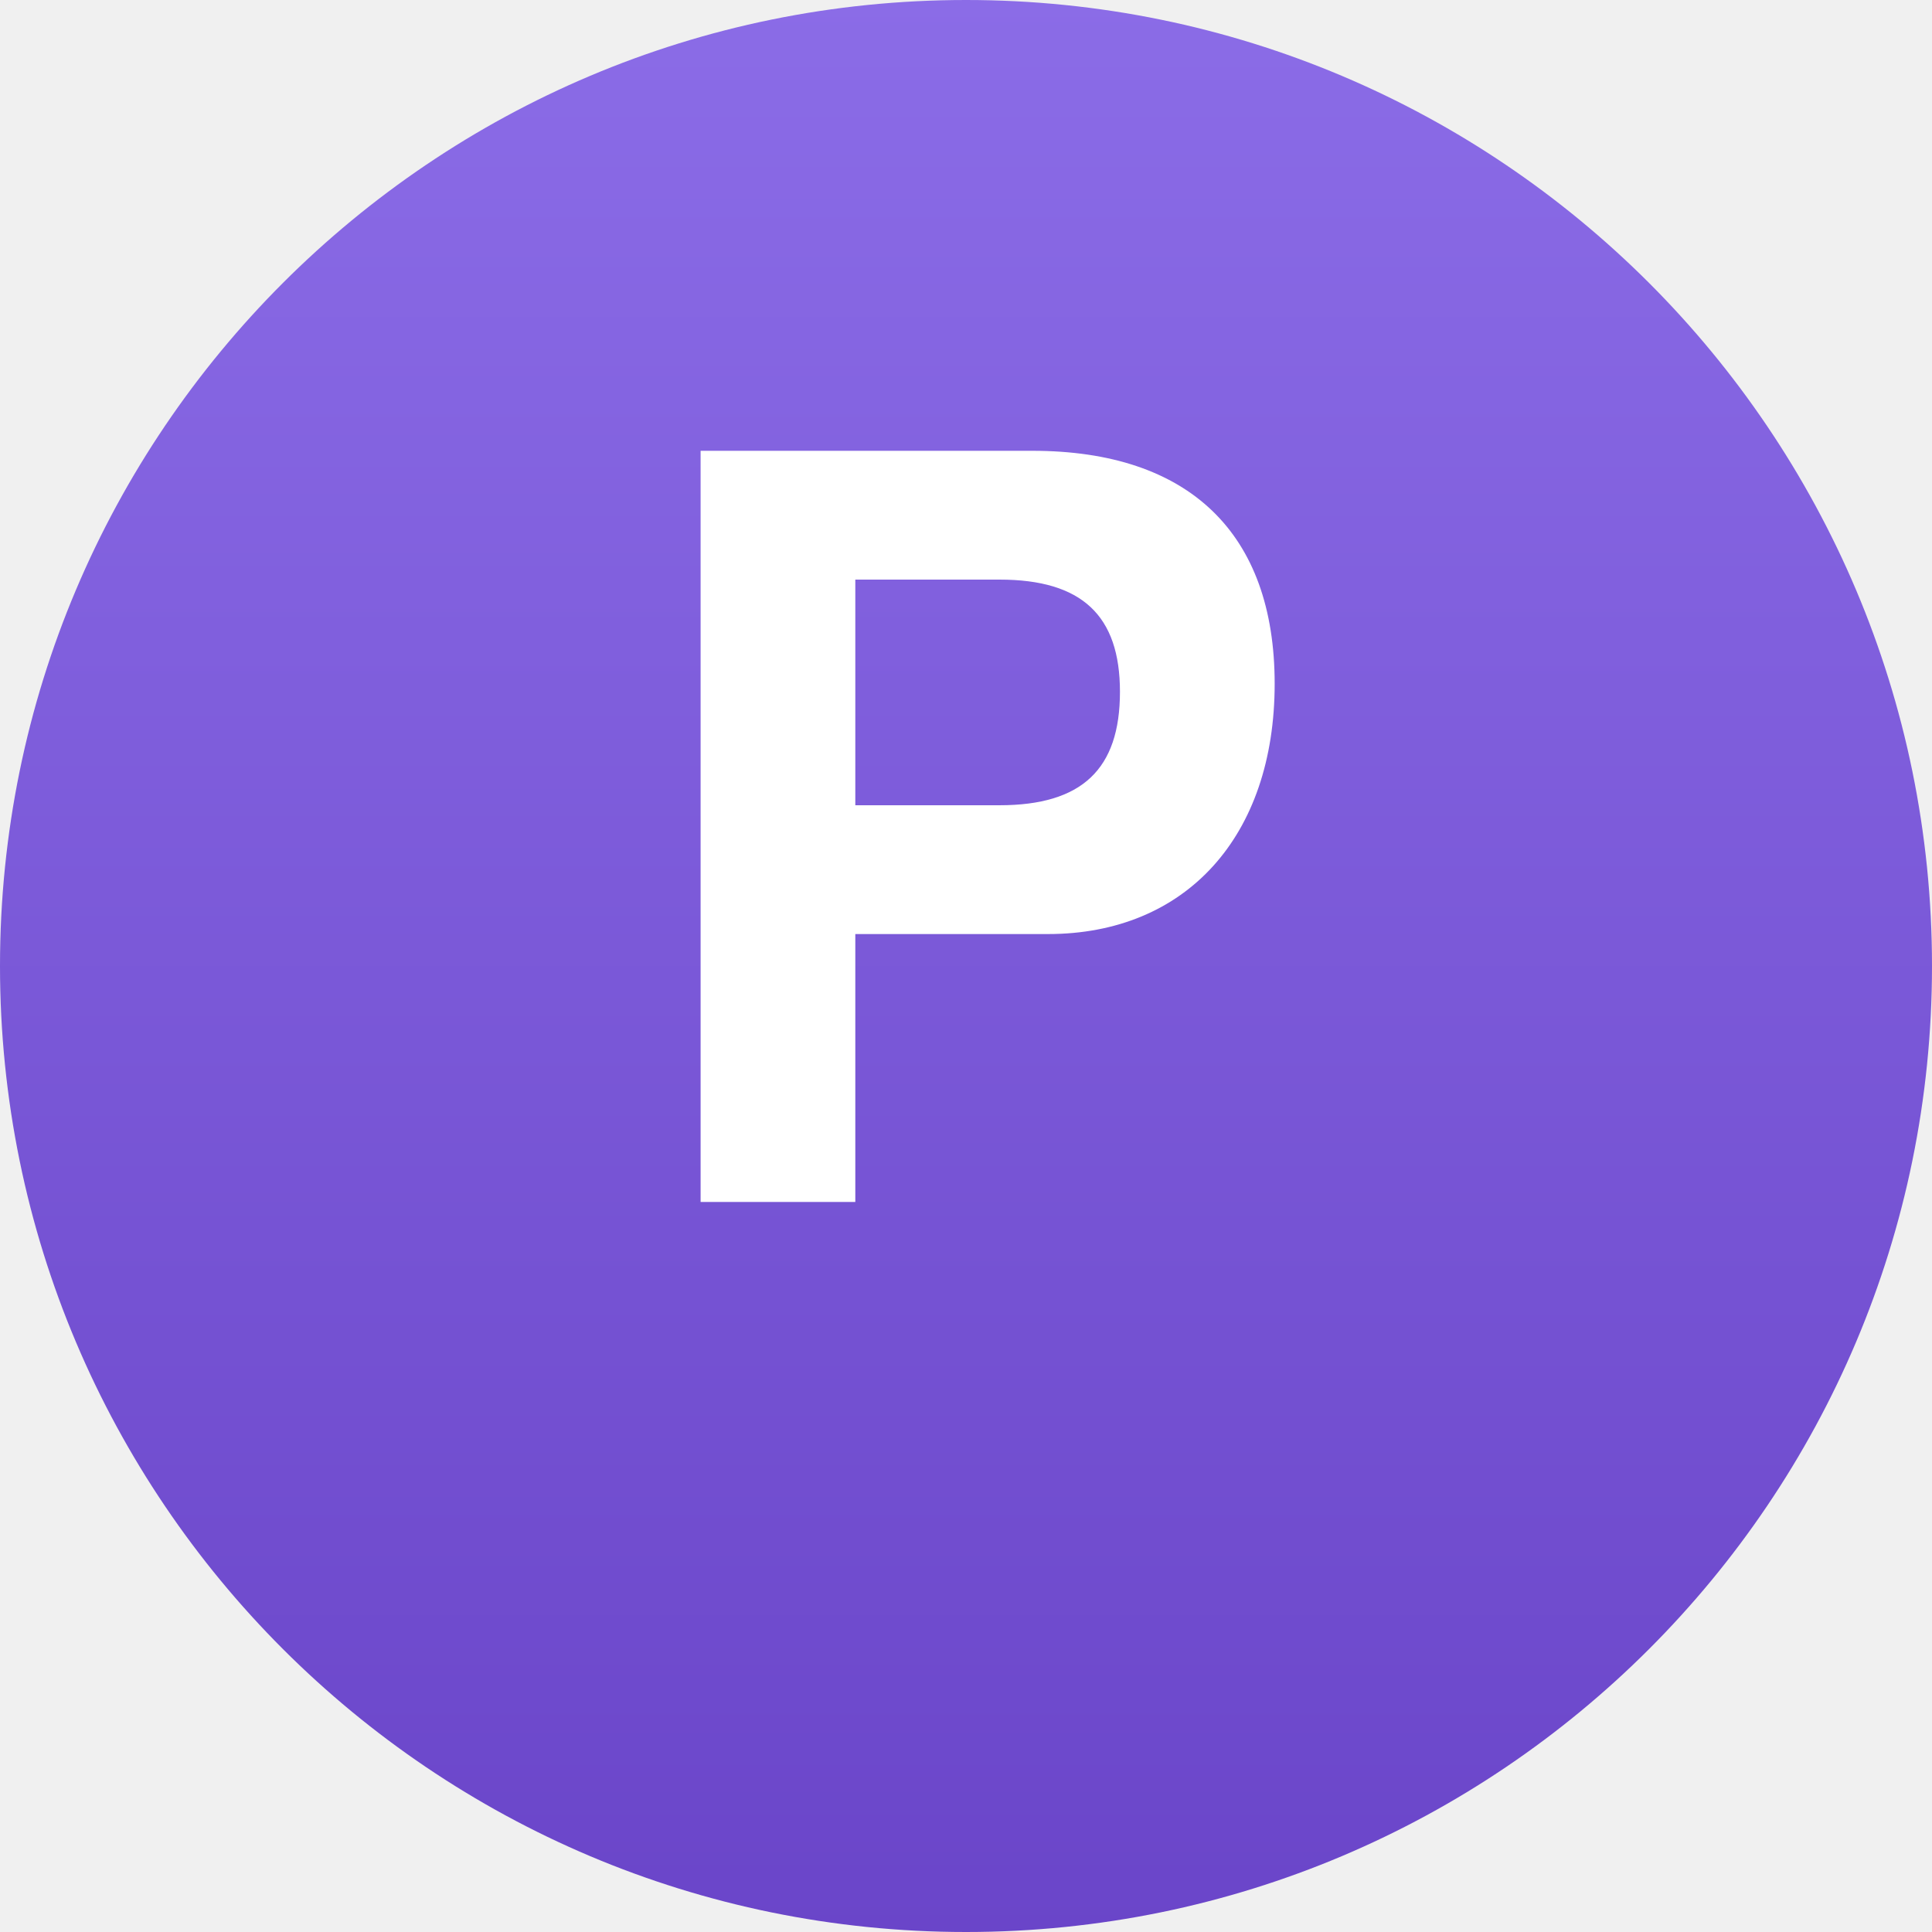
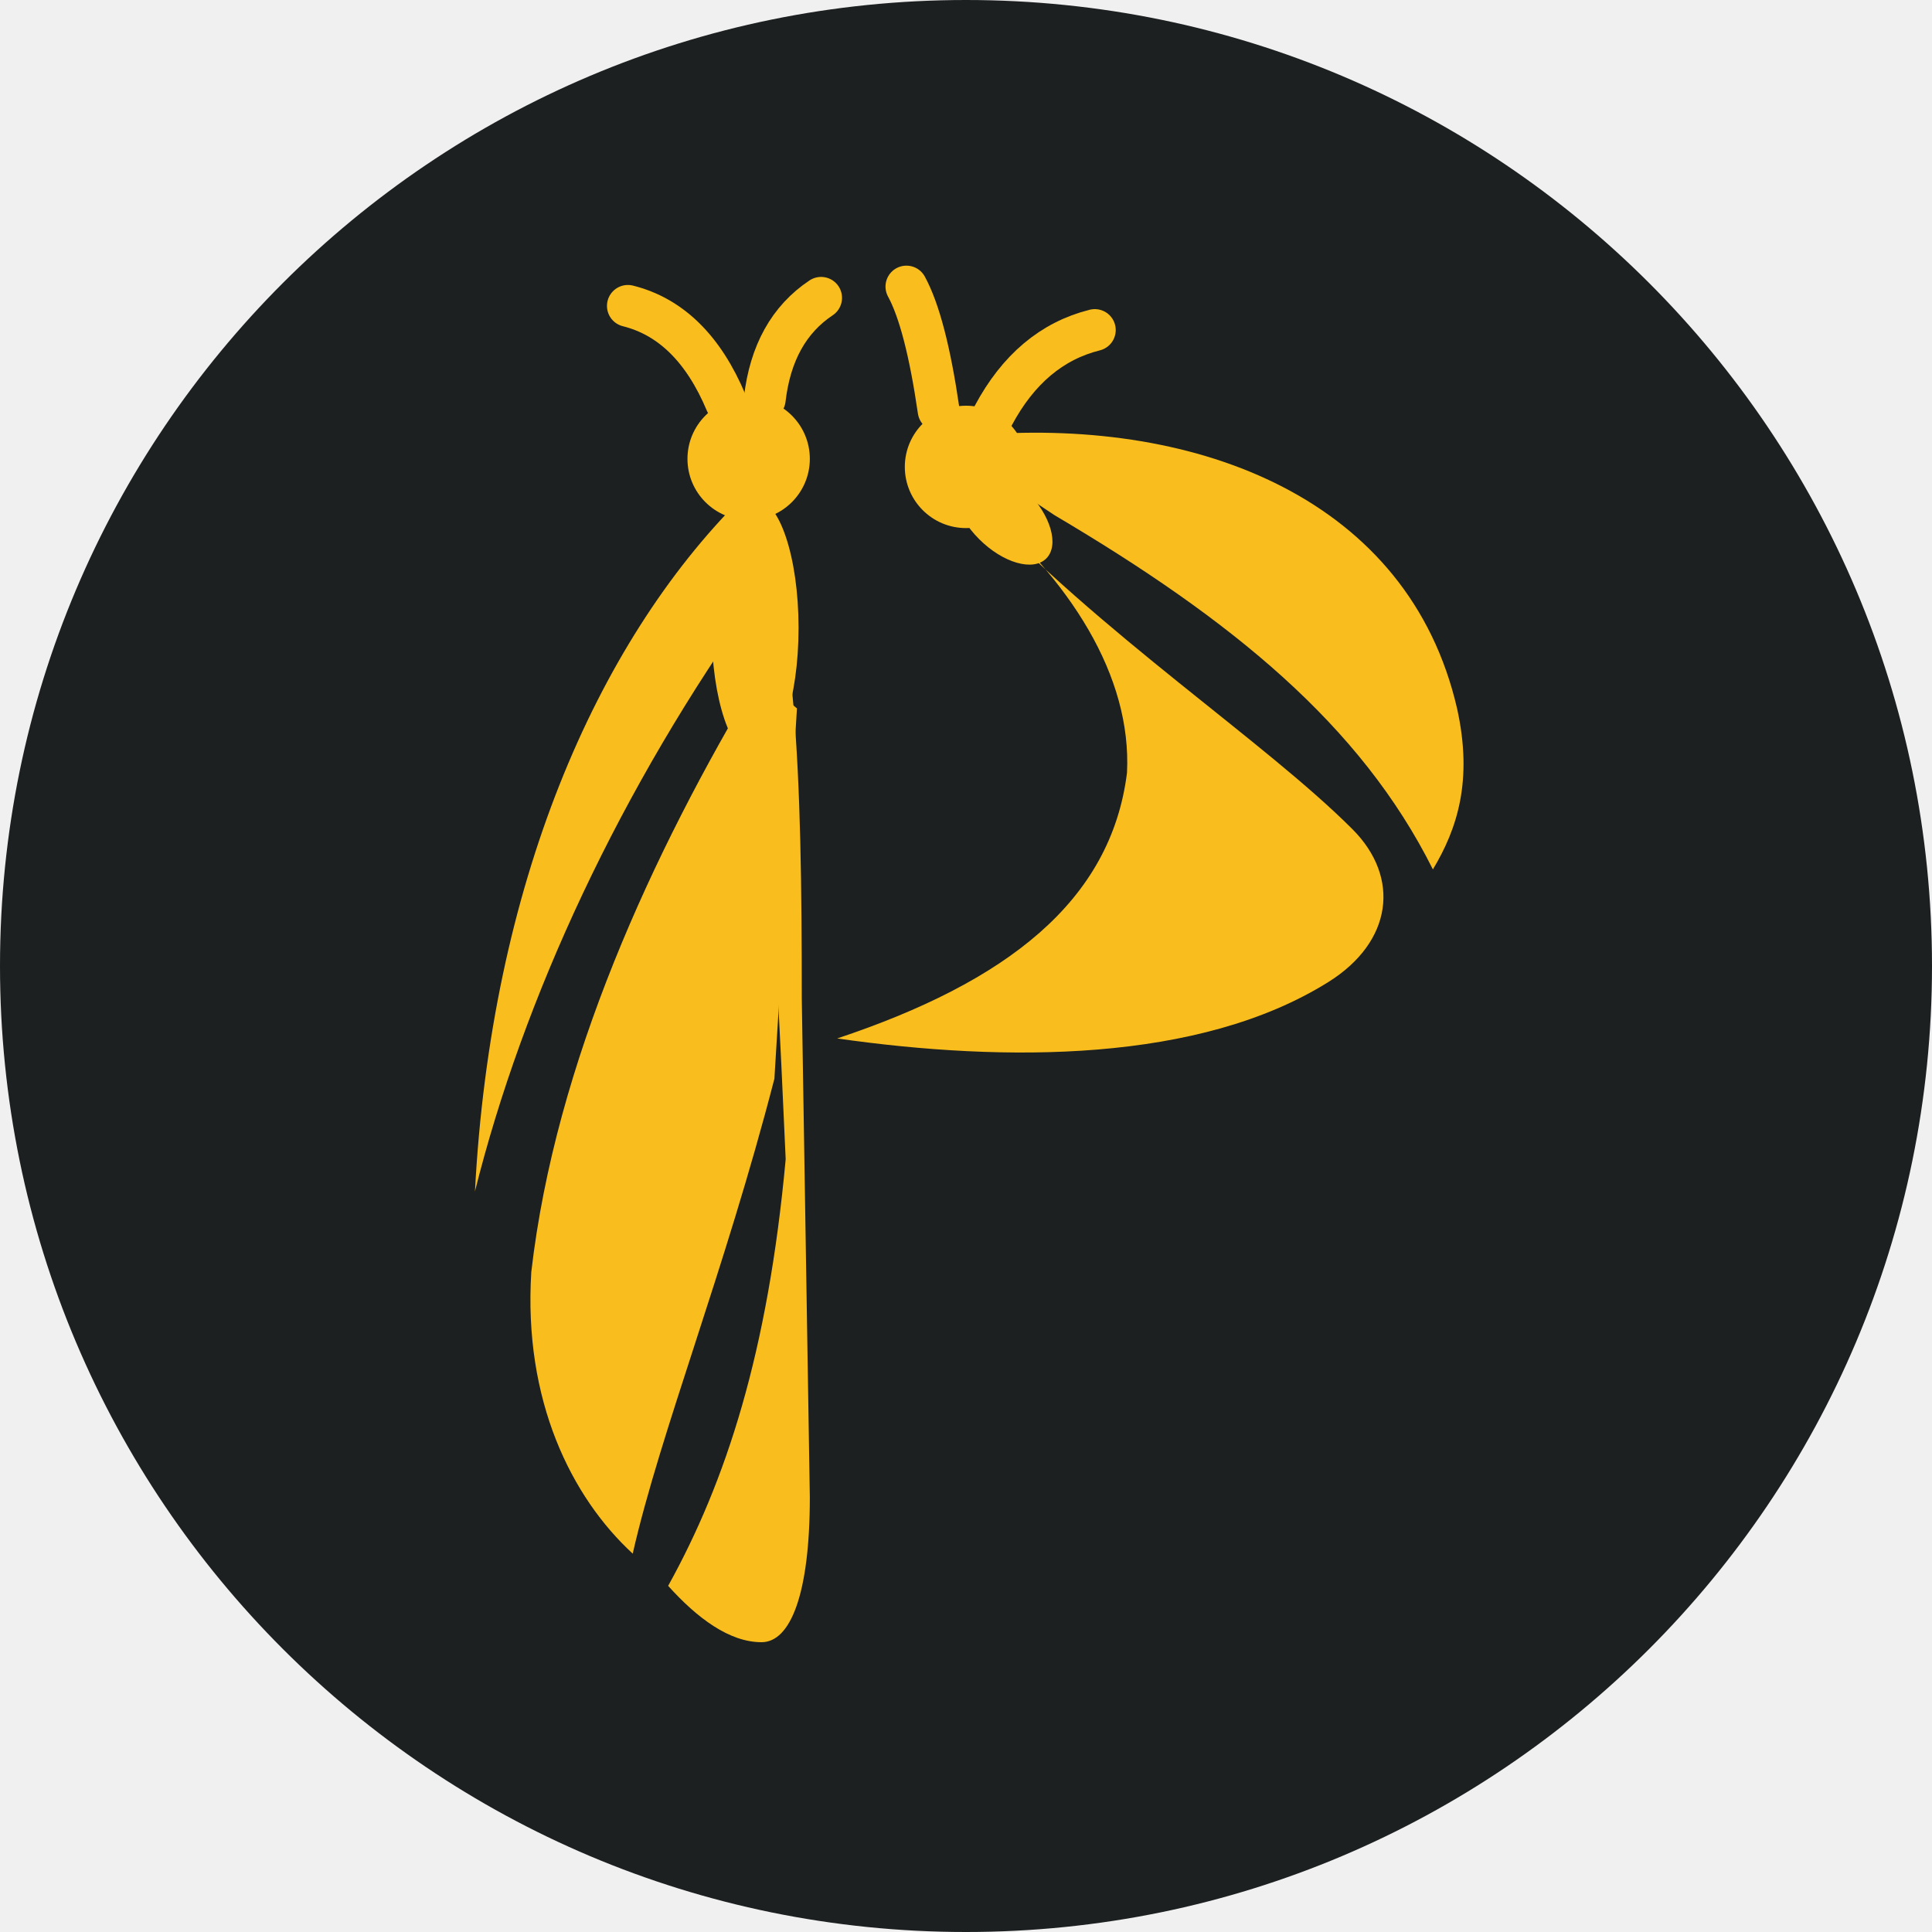
<svg xmlns="http://www.w3.org/2000/svg" viewBox="0 0 120 120">
-   <defs>
-     <linearGradient x1="50%" y1="0%" x2="50%" y2="100%" id="a">
-       <stop stop-color="#8B6CE7" offset="0%" />
-       <stop stop-color="#6A45C9" offset="100%" />
-     </linearGradient>
-   </defs>
-   <g fill="none">
-     <circle fill="url(#a)" cx="60" cy="60" r="60" />
-     <text x="60" y="60" fill="#FFF" font-family="Helvetica, Arial, sans-serif" font-size="64" font-weight="bold" text-anchor="middle" dominant-baseline="central">P</text>
+   <circle cx="60" cy="60" r="60" fill="#1d2021" />
+   <g transform="translate(-3.5 0)" fill="#F9BE1E">
+     <g fill="none" stroke="#F9BE1E" stroke-width="2.6" stroke-linecap="round">
+       <path d="M48.6 25 Q46.5 20 42.5 19" />
+       <path d="M51 24.8 Q51.5 20.5 54.5 18.5" />
+       <path d="M61.8 25.5 Q61 20 59.8 17.8" />
+       <path d="M65.2 25.8 Q67.5 21.5 71.5 20.5" />
+     </g>
+     <circle cx="50" cy="28.5" r="3.8" />
+     <ellipse cx="50.4" cy="39" rx="2.7" ry="8" />
+     <ellipse cx="65.8" cy="32" rx="2.1" ry="3.8" transform="rotate(-45 65.8 32)" />
+     <circle cx="63.5" cy="29" r="3.8" />
+     <path d="M49.5 31 C40.5 40 34 55 33 74 C36 62 42 49 50.6 37 Z" />
+     <path d="M50.6 42 C44 53 38 66 36.5 79 C36 87 39 93 42.8 96.5 C44.5 89 48.5 79 51.6 67 L53 44 Z" />
+     <path d="M50 30 C53 38 53.3 48 53.3 62 L53.8 93 C53.8 99 52.6 102 50.8 102 C48.8 102 46.8 100.5 45 98.5 C48.6 92 51.2 84 52.3 72 C51.6 56 50.8 44 50 30 Z" />
+     <path d="M64.5 27 C78 26 91 31 94 44 C95 48.5 94 51.5 92.5 54 C88 45 80 38.5 69 32 C67.5 31 66 30 64.5 29 Z" />
+     <path d="M64 31 C72 39.5 82 46 87.5 51.5 C90.5 54.5 90 58.5 86 61 C78 66 66 66 55.5 64.5 C66 61 72.5 56 73.5 48 C73.8 42 70 36 64 31 Z" />
  </g>
</svg>
